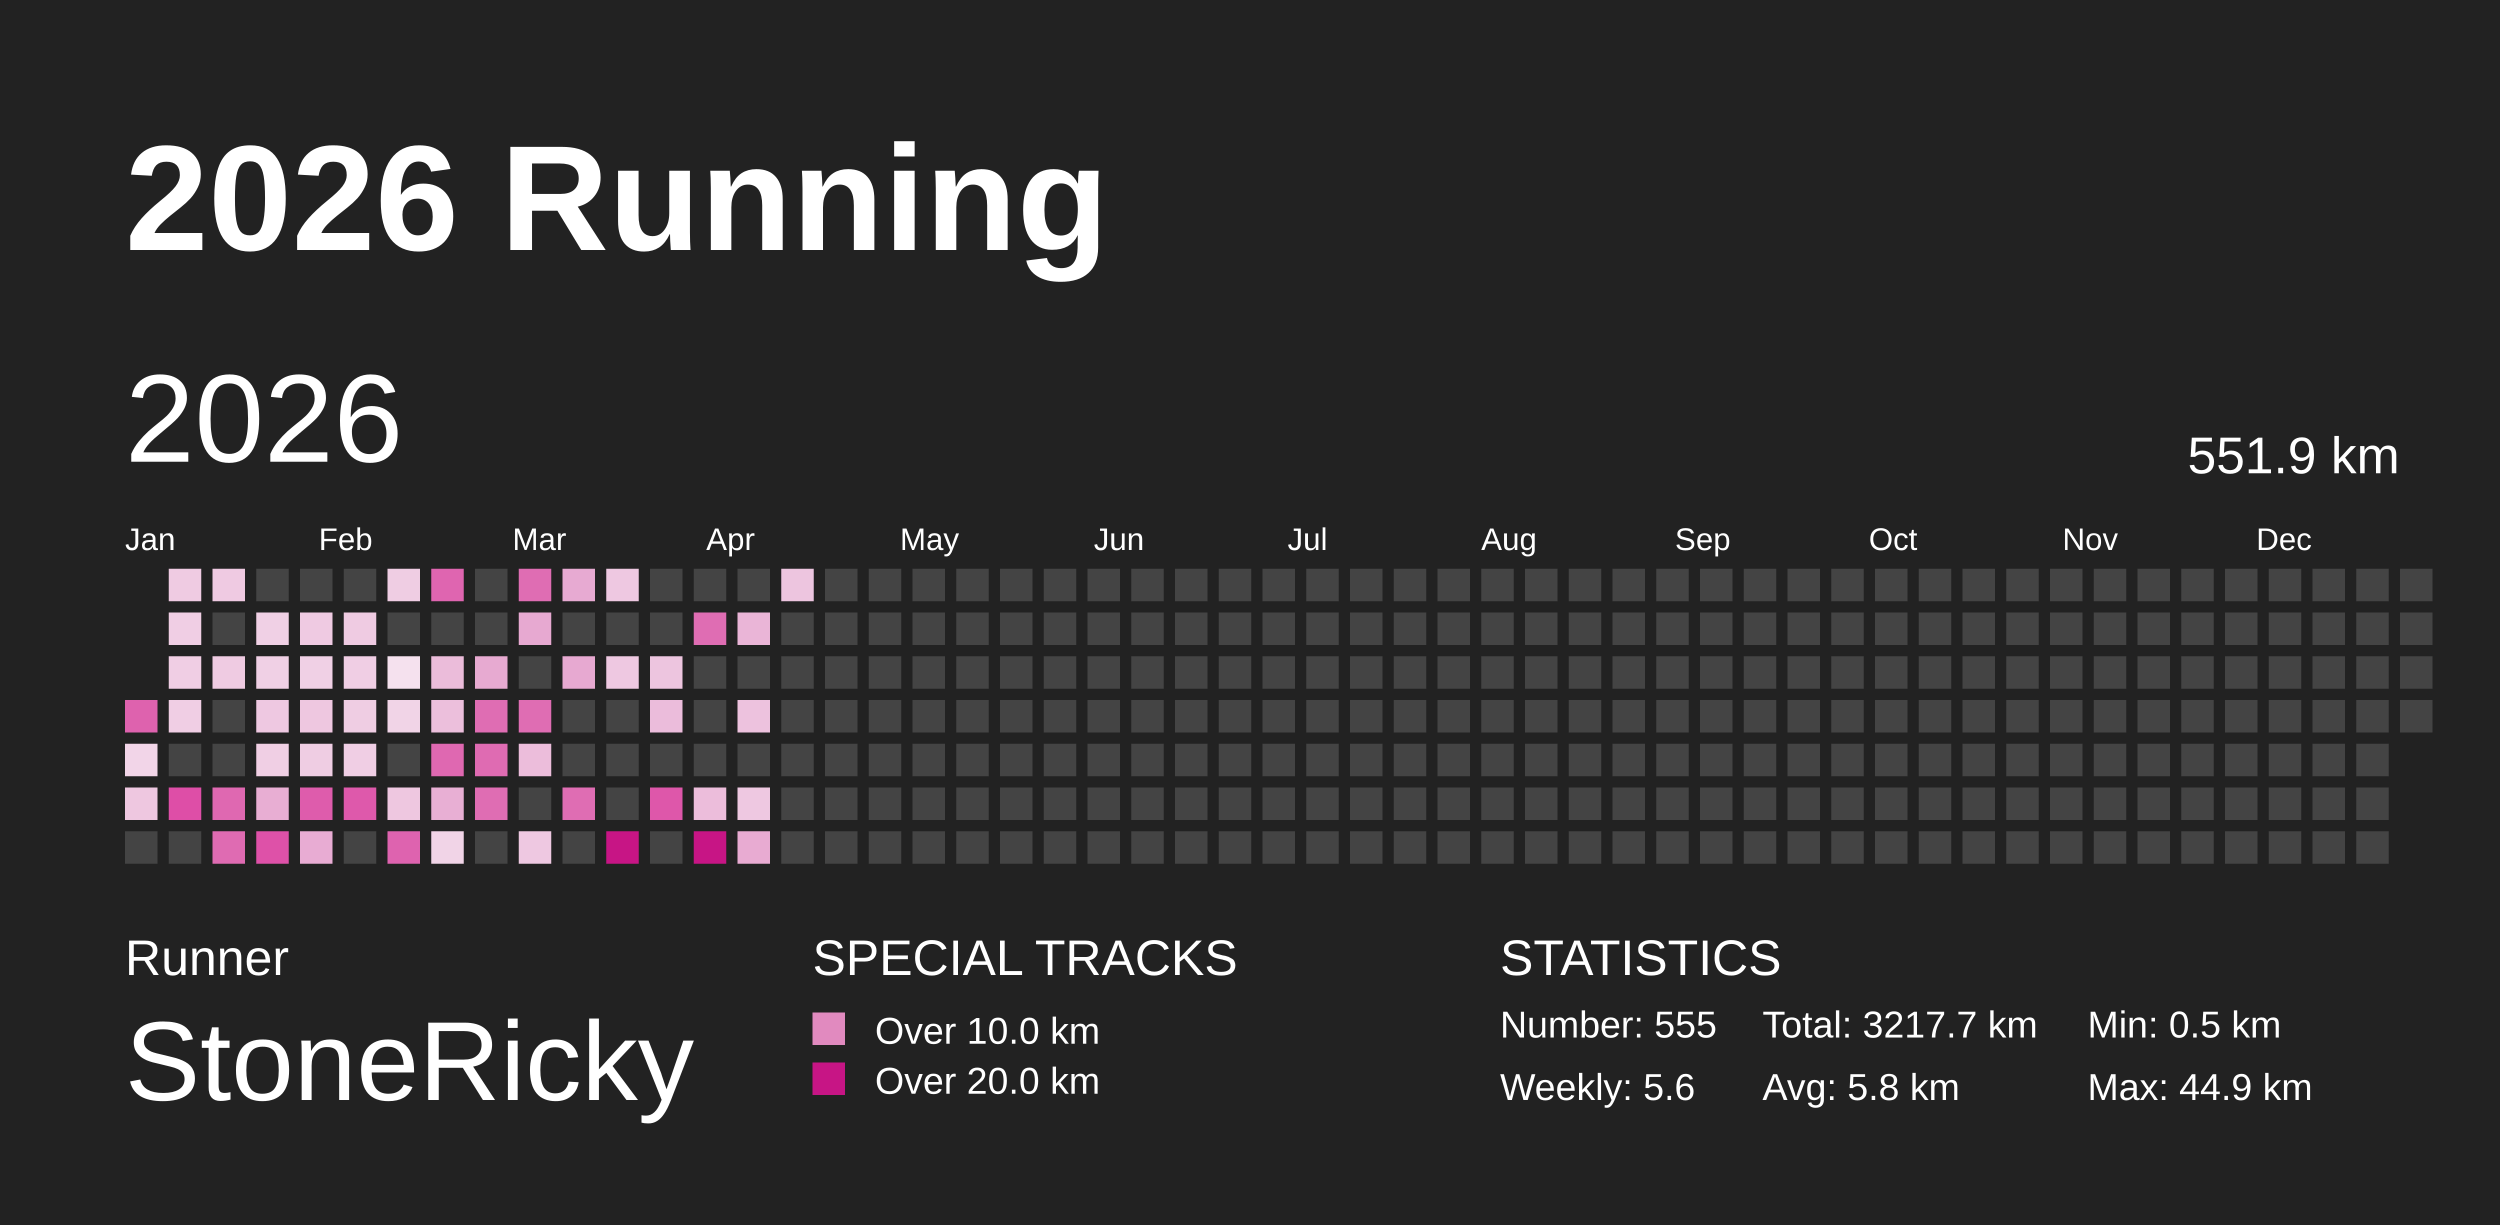
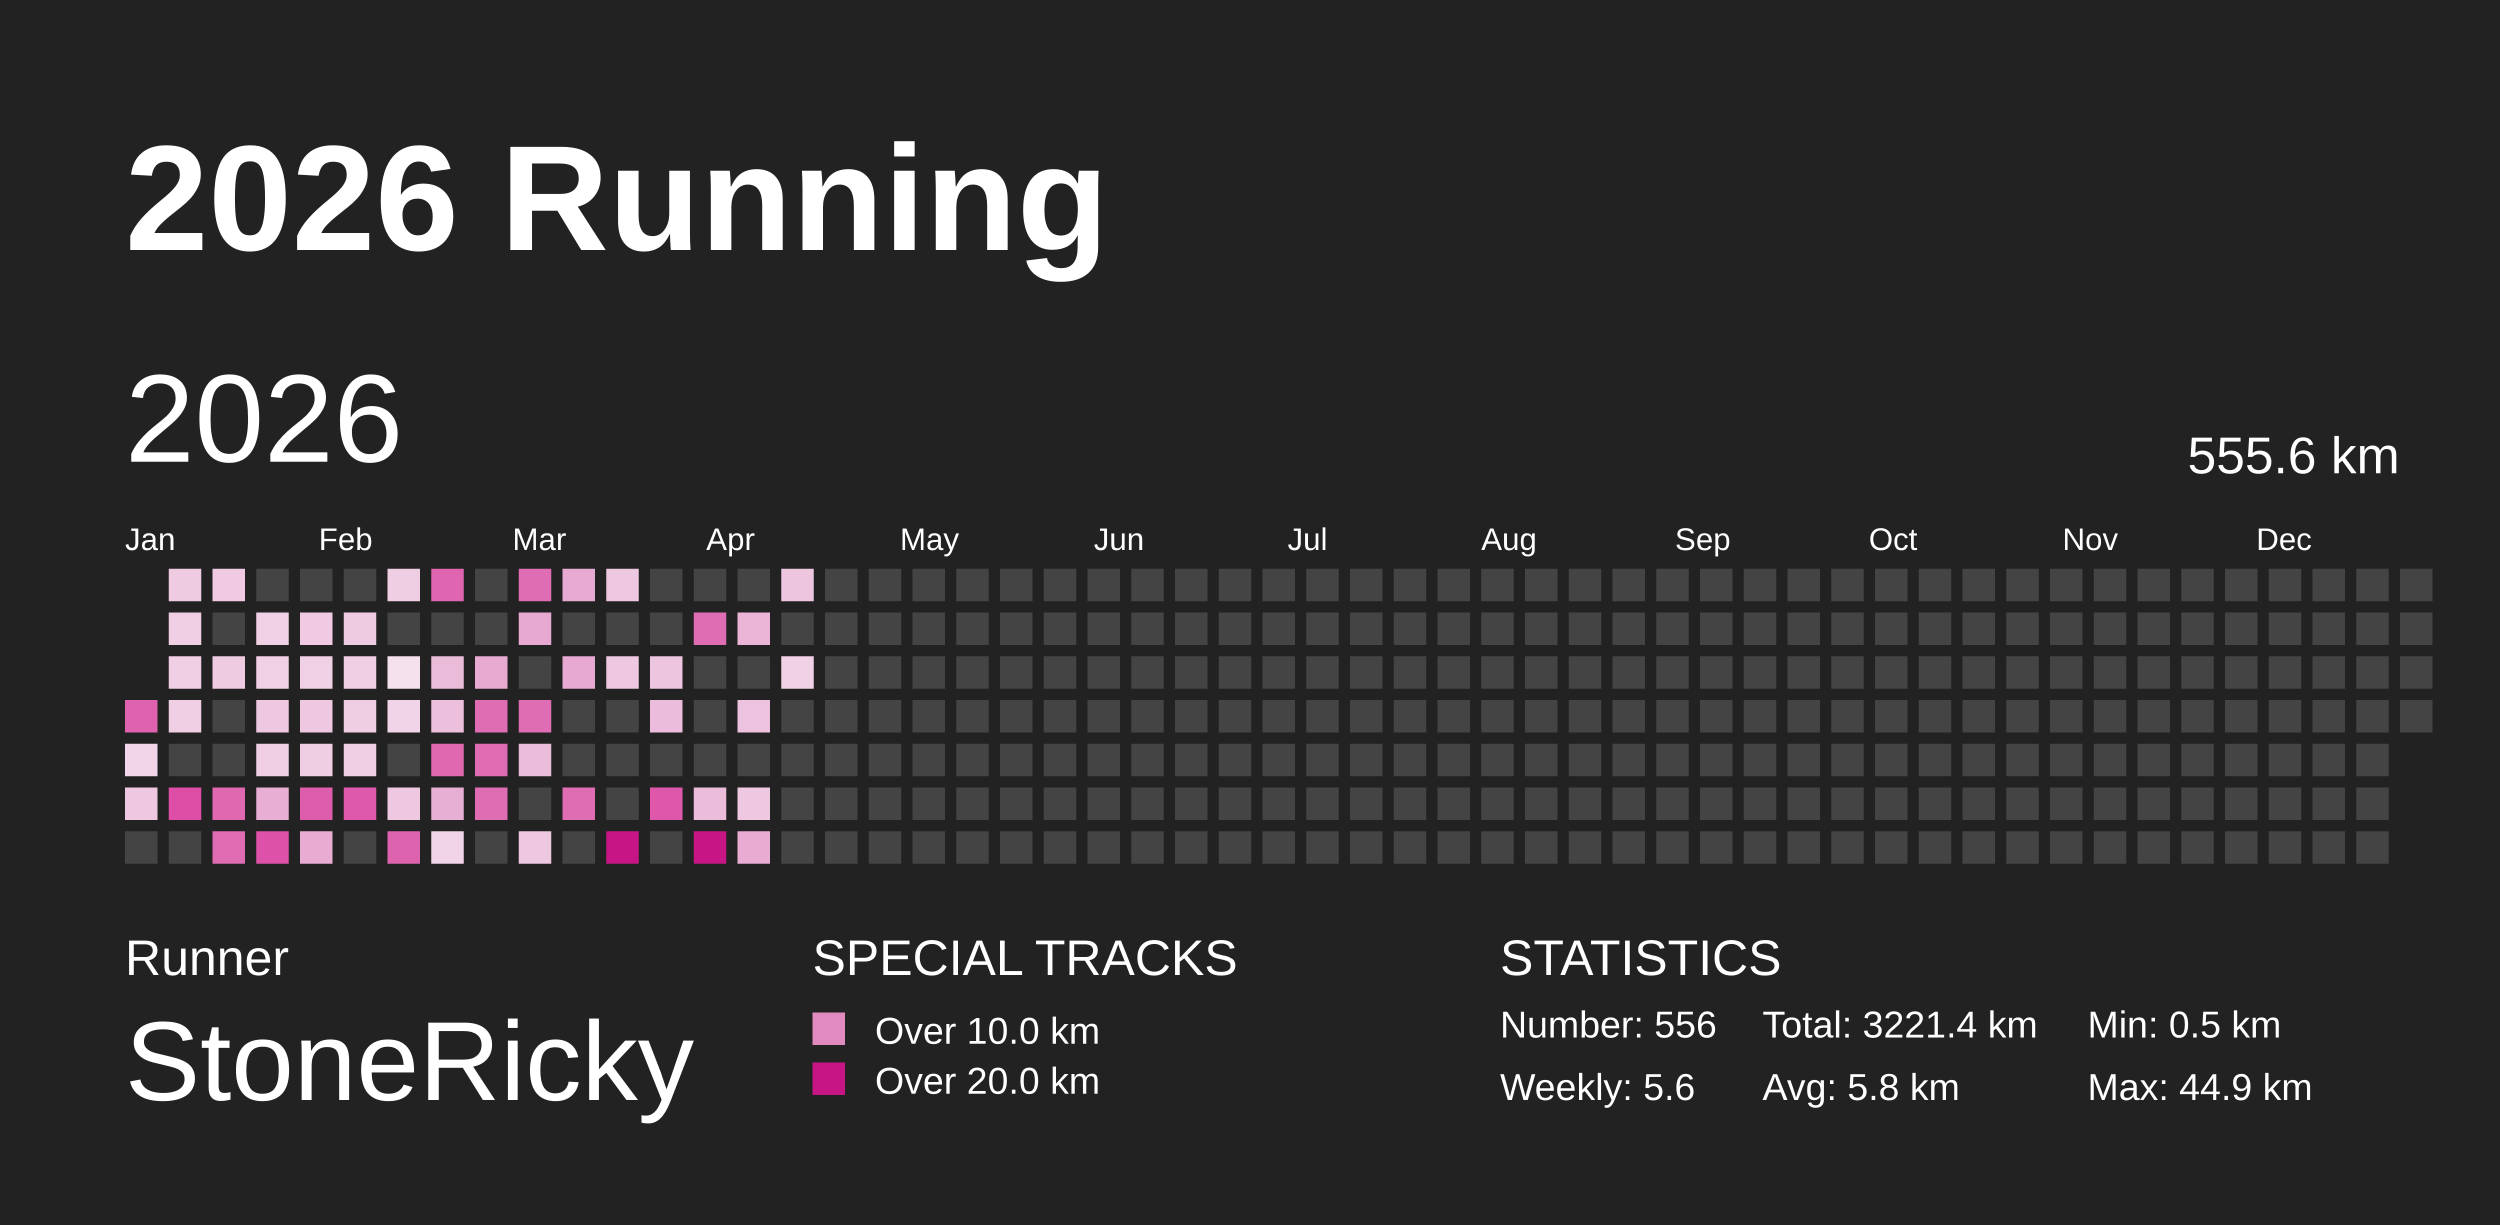
<svg xmlns="http://www.w3.org/2000/svg" baseProfile="full" height="98mm" version="1.1" viewBox="0,0,200,98" width="200mm">
  <defs />
  <rect fill="#222222" height="98" width="200" x="0" y="0" />
  <text fill="#FFFFFF" style="font-size:12px; font-family:Arial; font-weight:bold;" x="10" y="20">2026 Running</text>
  <text fill="#FFFFFF" style="font-size:4px; font-family:Arial" x="10" y="78">Runner</text>
  <text fill="#FFFFFF" style="font-size:9px; font-family:Arial" x="10" y="88">StoneRicky</text>
  <text fill="#FFFFFF" style="font-size:4px; font-family:Arial" x="65" y="78">SPECIAL TRACKS</text>
  <rect fill="#E18ABF" height="2.6" width="2.6" x="65" y="81" />
  <text fill="#FFFFFF" style="font-size:3px; font-family:Arial" x="70" y="83.5">Over 10.0 km</text>
  <rect fill="#C71585" height="2.6" width="2.6" x="65" y="85" />
  <text fill="#FFFFFF" style="font-size:3px; font-family:Arial" x="70" y="87.5">Over 20.0 km</text>
  <text fill="#FFFFFF" style="font-size:4px; font-family:Arial" x="120" y="78">STATISTICS</text>
-   <text fill="#FFFFFF" style="font-size:3px; font-family:Arial" x="120" y="83">Number: 555</text>
+   <text fill="#FFFFFF" style="font-size:3px; font-family:Arial" x="120" y="83">Number: 556</text>
  <text fill="#FFFFFF" style="font-size:3px; font-family:Arial" x="120" y="88">Weekly: 5.6</text>
-   <text fill="#FFFFFF" style="font-size:3px; font-family:Arial" x="141" y="83">Total: 3217.7 km</text>
+   <text fill="#FFFFFF" style="font-size:3px; font-family:Arial" x="141" y="83">Total: 3221.4 km</text>
  <text fill="#FFFFFF" style="font-size:3px; font-family:Arial" x="141" y="88">Avg: 5.8 km</text>
  <text fill="#FFFFFF" style="font-size:3px; font-family:Arial" x="167" y="83">Min: 0.5 km</text>
  <text fill="#FFFFFF" style="font-size:3px; font-family:Arial" x="167" y="88">Max: 44.9 km</text>
  <text dominant-baseline="hanging" fill="#FFFFFF" style="font-size:10.0px; font-family:Arial;" x="10" y="30">2026</text>
-   <text dominant-baseline="hanging" fill="#FFFFFF" style="font-size:4.125px; font-family:Arial;" x="175" y="35">551.9 km</text>
+   <text dominant-baseline="hanging" fill="#FFFFFF" style="font-size:4.125px; font-family:Arial;" x="175" y="35">555.6 km</text>
  <text fill="#FFFFFF" style="font-size:2.5px; font-family:Arial" x="10.0" y="44">Jan</text>
  <text fill="#FFFFFF" style="font-size:2.5px; font-family:Arial" x="25.5" y="44">Feb</text>
  <text fill="#FFFFFF" style="font-size:2.5px; font-family:Arial" x="41.0" y="44">Mar</text>
  <text fill="#FFFFFF" style="font-size:2.5px; font-family:Arial" x="56.5" y="44">Apr</text>
  <text fill="#FFFFFF" style="font-size:2.5px; font-family:Arial" x="72.0" y="44">May</text>
  <text fill="#FFFFFF" style="font-size:2.5px; font-family:Arial" x="87.5" y="44">Jun</text>
  <text fill="#FFFFFF" style="font-size:2.5px; font-family:Arial" x="103.0" y="44">Jul</text>
  <text fill="#FFFFFF" style="font-size:2.5px; font-family:Arial" x="118.5" y="44">Aug</text>
  <text fill="#FFFFFF" style="font-size:2.5px; font-family:Arial" x="134.0" y="44">Sep</text>
  <text fill="#FFFFFF" style="font-size:2.5px; font-family:Arial" x="149.5" y="44">Oct</text>
  <text fill="#FFFFFF" style="font-size:2.5px; font-family:Arial" x="165.0" y="44">Nov</text>
  <text fill="#FFFFFF" style="font-size:2.5px; font-family:Arial" x="180.5" y="44">Dec</text>
  <rect fill="#de62ae" height="2.6" width="2.6" x="10.0" y="56.0" />
  <rect fill="#f2d5e8" height="2.6" width="2.6" x="10.0" y="59.5" />
  <rect fill="#eec7e0" height="2.6" width="2.6" x="10.0" y="63.0" />
  <rect fill="#444444" height="2.6" width="2.6" x="10.0" y="66.5" />
  <rect fill="#efcbe2" height="2.6" width="2.6" x="13.5" y="45.5" />
  <rect fill="#f0cee4" height="2.6" width="2.6" x="13.5" y="49.0" />
  <rect fill="#f0cee4" height="2.6" width="2.6" x="13.5" y="52.5" />
  <rect fill="#f0cee4" height="2.6" width="2.6" x="13.5" y="56.0" />
  <rect fill="#444444" height="2.6" width="2.6" x="13.5" y="59.5" />
  <rect fill="#de4ea7" height="2.6" width="2.6" x="13.5" y="63.0" />
  <rect fill="#444444" height="2.6" width="2.6" x="13.5" y="66.5" />
  <rect fill="#efcae2" height="2.6" width="2.6" x="17.0" y="45.5" />
  <rect fill="#444444" height="2.6" width="2.6" x="17.0" y="49.0" />
  <rect fill="#efcbe2" height="2.6" width="2.6" x="17.0" y="52.5" />
  <rect fill="#444444" height="2.6" width="2.6" x="17.0" y="56.0" />
  <rect fill="#444444" height="2.6" width="2.6" x="17.0" y="59.5" />
  <rect fill="#df68b1" height="2.6" width="2.6" x="17.0" y="63.0" />
  <rect fill="#df6bb2" height="2.6" width="2.6" x="17.0" y="66.5" />
  <rect fill="#444444" height="2.6" width="2.6" x="20.5" y="45.5" />
  <rect fill="#f0d0e5" height="2.6" width="2.6" x="20.5" y="49.0" />
  <rect fill="#f0d0e5" height="2.6" width="2.6" x="20.5" y="52.5" />
  <rect fill="#eec8e1" height="2.6" width="2.6" x="20.5" y="56.0" />
  <rect fill="#f0cfe4" height="2.6" width="2.6" x="20.5" y="59.5" />
  <rect fill="#e8aed3" height="2.6" width="2.6" x="20.5" y="63.0" />
  <rect fill="#de51a8" height="2.6" width="2.6" x="20.5" y="66.5" />
  <rect fill="#444444" height="2.6" width="2.6" x="24.0" y="45.5" />
  <rect fill="#efcae2" height="2.6" width="2.6" x="24.0" y="49.0" />
  <rect fill="#f0d0e5" height="2.6" width="2.6" x="24.0" y="52.5" />
  <rect fill="#eec7e0" height="2.6" width="2.6" x="24.0" y="56.0" />
  <rect fill="#efcde3" height="2.6" width="2.6" x="24.0" y="59.5" />
  <rect fill="#de5cac" height="2.6" width="2.6" x="24.0" y="63.0" />
  <rect fill="#e8acd3" height="2.6" width="2.6" x="24.0" y="66.5" />
  <rect fill="#444444" height="2.6" width="2.6" x="27.5" y="45.5" />
  <rect fill="#efcbe2" height="2.6" width="2.6" x="27.5" y="49.0" />
  <rect fill="#f0cee4" height="2.6" width="2.6" x="27.5" y="52.5" />
  <rect fill="#efcde3" height="2.6" width="2.6" x="27.5" y="56.0" />
  <rect fill="#f0cee4" height="2.6" width="2.6" x="27.5" y="59.5" />
  <rect fill="#de59ab" height="2.6" width="2.6" x="27.5" y="63.0" />
  <rect fill="#444444" height="2.6" width="2.6" x="27.5" y="66.5" />
  <rect fill="#efcde3" height="2.6" width="2.6" x="31.0" y="45.5" />
  <rect fill="#444444" height="2.6" width="2.6" x="31.0" y="49.0" />
  <rect fill="#f5e1ee" height="2.6" width="2.6" x="31.0" y="52.5" />
  <rect fill="#f1d4e7" height="2.6" width="2.6" x="31.0" y="56.0" />
  <rect fill="#444444" height="2.6" width="2.6" x="31.0" y="59.5" />
  <rect fill="#eec7e0" height="2.6" width="2.6" x="31.0" y="63.0" />
  <rect fill="#de63af" height="2.6" width="2.6" x="31.0" y="66.5" />
  <rect fill="#df65b0" height="2.6" width="2.6" x="34.5" y="45.5" />
  <rect fill="#444444" height="2.6" width="2.6" x="34.5" y="49.0" />
  <rect fill="#ebbcda" height="2.6" width="2.6" x="34.5" y="52.5" />
  <rect fill="#ecbfdc" height="2.6" width="2.6" x="34.5" y="56.0" />
  <rect fill="#df68b1" height="2.6" width="2.6" x="34.5" y="59.5" />
  <rect fill="#e8afd4" height="2.6" width="2.6" x="34.5" y="63.0" />
  <rect fill="#f1d4e7" height="2.6" width="2.6" x="34.5" y="66.5" />
  <rect fill="#444444" height="2.6" width="2.6" x="38.0" y="45.5" />
  <rect fill="#444444" height="2.6" width="2.6" x="38.0" y="49.0" />
  <rect fill="#e7aad1" height="2.6" width="2.6" x="38.0" y="52.5" />
  <rect fill="#df6db3" height="2.6" width="2.6" x="38.0" y="56.0" />
  <rect fill="#df6bb2" height="2.6" width="2.6" x="38.0" y="59.5" />
  <rect fill="#df6db3" height="2.6" width="2.6" x="38.0" y="63.0" />
  <rect fill="#444444" height="2.6" width="2.6" x="38.0" y="66.5" />
  <rect fill="#df6db3" height="2.6" width="2.6" x="41.5" y="45.5" />
  <rect fill="#e7a9d1" height="2.6" width="2.6" x="41.5" y="49.0" />
  <rect fill="#444444" height="2.6" width="2.6" x="41.5" y="52.5" />
  <rect fill="#df6db3" height="2.6" width="2.6" x="41.5" y="56.0" />
  <rect fill="#ecbddb" height="2.6" width="2.6" x="41.5" y="59.5" />
  <rect fill="#444444" height="2.6" width="2.6" x="41.5" y="63.0" />
  <rect fill="#eec8e1" height="2.6" width="2.6" x="41.5" y="66.5" />
  <rect fill="#e7aad2" height="2.6" width="2.6" x="45.0" y="45.5" />
  <rect fill="#444444" height="2.6" width="2.6" x="45.0" y="49.0" />
  <rect fill="#e7a9d1" height="2.6" width="2.6" x="45.0" y="52.5" />
  <rect fill="#444444" height="2.6" width="2.6" x="45.0" y="56.0" />
  <rect fill="#444444" height="2.6" width="2.6" x="45.0" y="59.5" />
  <rect fill="#df6db3" height="2.6" width="2.6" x="45.0" y="63.0" />
  <rect fill="#444444" height="2.6" width="2.6" x="45.0" y="66.5" />
  <rect fill="#eec8e1" height="2.6" width="2.6" x="48.5" y="45.5" />
  <rect fill="#444444" height="2.6" width="2.6" x="48.5" y="49.0" />
  <rect fill="#eec8e1" height="2.6" width="2.6" x="48.5" y="52.5" />
  <rect fill="#444444" height="2.6" width="2.6" x="48.5" y="56.0" />
  <rect fill="#444444" height="2.6" width="2.6" x="48.5" y="59.5" />
  <rect fill="#444444" height="2.6" width="2.6" x="48.5" y="63.0" />
  <rect fill="#C71585" height="2.6" width="2.6" x="48.5" y="66.5" />
  <rect fill="#444444" height="2.6" width="2.6" x="52.0" y="45.5" />
  <rect fill="#444444" height="2.6" width="2.6" x="52.0" y="49.0" />
  <rect fill="#edc5df" height="2.6" width="2.6" x="52.0" y="52.5" />
  <rect fill="#ebbcdb" height="2.6" width="2.6" x="52.0" y="56.0" />
  <rect fill="#444444" height="2.6" width="2.6" x="52.0" y="59.5" />
  <rect fill="#de57aa" height="2.6" width="2.6" x="52.0" y="63.0" />
  <rect fill="#444444" height="2.6" width="2.6" x="52.0" y="66.5" />
  <rect fill="#444444" height="2.6" width="2.6" x="55.5" y="45.5" />
  <rect fill="#df6db3" height="2.6" width="2.6" x="55.5" y="49.0" />
  <rect fill="#444444" height="2.6" width="2.6" x="55.5" y="52.5" />
  <rect fill="#444444" height="2.6" width="2.6" x="55.5" y="56.0" />
  <rect fill="#444444" height="2.6" width="2.6" x="55.5" y="59.5" />
  <rect fill="#ecbddb" height="2.6" width="2.6" x="55.5" y="63.0" />
  <rect fill="#C71585" height="2.6" width="2.6" x="55.5" y="66.5" />
  <rect fill="#444444" height="2.6" width="2.6" x="59.0" y="45.5" />
  <rect fill="#eab5d7" height="2.6" width="2.6" x="59.0" y="49.0" />
  <rect fill="#444444" height="2.6" width="2.6" x="59.0" y="52.5" />
  <rect fill="#edc2de" height="2.6" width="2.6" x="59.0" y="56.0" />
  <rect fill="#444444" height="2.6" width="2.6" x="59.0" y="59.5" />
  <rect fill="#eec8e1" height="2.6" width="2.6" x="59.0" y="63.0" />
  <rect fill="#e8abd2" height="2.6" width="2.6" x="59.0" y="66.5" />
  <rect fill="#edc5df" height="2.6" width="2.6" x="62.5" y="45.5" />
  <rect fill="#444444" height="2.6" width="2.6" x="62.5" y="49.0" />
-   <rect fill="#444444" height="2.6" width="2.6" x="62.5" y="52.5" />
+   <rect fill="#f0d1e5" height="2.6" width="2.6" x="62.5" y="52.5" />
  <rect fill="#444444" height="2.6" width="2.6" x="62.5" y="56.0" />
  <rect fill="#444444" height="2.6" width="2.6" x="62.5" y="59.5" />
  <rect fill="#444444" height="2.6" width="2.6" x="62.5" y="63.0" />
  <rect fill="#444444" height="2.6" width="2.6" x="62.5" y="66.5" />
  <rect fill="#444444" height="2.6" width="2.6" x="66.0" y="45.5" />
  <rect fill="#444444" height="2.6" width="2.6" x="66.0" y="49.0" />
  <rect fill="#444444" height="2.6" width="2.6" x="66.0" y="52.5" />
  <rect fill="#444444" height="2.6" width="2.6" x="66.0" y="56.0" />
  <rect fill="#444444" height="2.6" width="2.6" x="66.0" y="59.5" />
  <rect fill="#444444" height="2.6" width="2.6" x="66.0" y="63.0" />
  <rect fill="#444444" height="2.6" width="2.6" x="66.0" y="66.5" />
  <rect fill="#444444" height="2.6" width="2.6" x="69.5" y="45.5" />
  <rect fill="#444444" height="2.6" width="2.6" x="69.5" y="49.0" />
  <rect fill="#444444" height="2.6" width="2.6" x="69.5" y="52.5" />
  <rect fill="#444444" height="2.6" width="2.6" x="69.5" y="56.0" />
  <rect fill="#444444" height="2.6" width="2.6" x="69.5" y="59.5" />
  <rect fill="#444444" height="2.6" width="2.6" x="69.5" y="63.0" />
  <rect fill="#444444" height="2.6" width="2.6" x="69.5" y="66.5" />
  <rect fill="#444444" height="2.6" width="2.6" x="73.0" y="45.5" />
  <rect fill="#444444" height="2.6" width="2.6" x="73.0" y="49.0" />
  <rect fill="#444444" height="2.6" width="2.6" x="73.0" y="52.5" />
  <rect fill="#444444" height="2.6" width="2.6" x="73.0" y="56.0" />
  <rect fill="#444444" height="2.6" width="2.6" x="73.0" y="59.5" />
  <rect fill="#444444" height="2.6" width="2.6" x="73.0" y="63.0" />
  <rect fill="#444444" height="2.6" width="2.6" x="73.0" y="66.5" />
  <rect fill="#444444" height="2.6" width="2.6" x="76.5" y="45.5" />
  <rect fill="#444444" height="2.6" width="2.6" x="76.5" y="49.0" />
  <rect fill="#444444" height="2.6" width="2.6" x="76.5" y="52.5" />
  <rect fill="#444444" height="2.6" width="2.6" x="76.5" y="56.0" />
  <rect fill="#444444" height="2.6" width="2.6" x="76.5" y="59.5" />
  <rect fill="#444444" height="2.6" width="2.6" x="76.5" y="63.0" />
  <rect fill="#444444" height="2.6" width="2.6" x="76.5" y="66.5" />
  <rect fill="#444444" height="2.6" width="2.6" x="80.0" y="45.5" />
  <rect fill="#444444" height="2.6" width="2.6" x="80.0" y="49.0" />
  <rect fill="#444444" height="2.6" width="2.6" x="80.0" y="52.5" />
  <rect fill="#444444" height="2.6" width="2.6" x="80.0" y="56.0" />
  <rect fill="#444444" height="2.6" width="2.6" x="80.0" y="59.5" />
  <rect fill="#444444" height="2.6" width="2.6" x="80.0" y="63.0" />
  <rect fill="#444444" height="2.6" width="2.6" x="80.0" y="66.5" />
  <rect fill="#444444" height="2.6" width="2.6" x="83.5" y="45.5" />
  <rect fill="#444444" height="2.6" width="2.6" x="83.5" y="49.0" />
  <rect fill="#444444" height="2.6" width="2.6" x="83.5" y="52.5" />
  <rect fill="#444444" height="2.6" width="2.6" x="83.5" y="56.0" />
  <rect fill="#444444" height="2.6" width="2.6" x="83.5" y="59.5" />
  <rect fill="#444444" height="2.6" width="2.6" x="83.5" y="63.0" />
  <rect fill="#444444" height="2.6" width="2.6" x="83.5" y="66.5" />
  <rect fill="#444444" height="2.6" width="2.6" x="87.0" y="45.5" />
  <rect fill="#444444" height="2.6" width="2.6" x="87.0" y="49.0" />
  <rect fill="#444444" height="2.6" width="2.6" x="87.0" y="52.5" />
  <rect fill="#444444" height="2.6" width="2.6" x="87.0" y="56.0" />
  <rect fill="#444444" height="2.6" width="2.6" x="87.0" y="59.5" />
  <rect fill="#444444" height="2.6" width="2.6" x="87.0" y="63.0" />
  <rect fill="#444444" height="2.6" width="2.6" x="87.0" y="66.5" />
  <rect fill="#444444" height="2.6" width="2.6" x="90.5" y="45.5" />
  <rect fill="#444444" height="2.6" width="2.6" x="90.5" y="49.0" />
  <rect fill="#444444" height="2.6" width="2.6" x="90.5" y="52.5" />
  <rect fill="#444444" height="2.6" width="2.6" x="90.5" y="56.0" />
  <rect fill="#444444" height="2.6" width="2.6" x="90.5" y="59.5" />
  <rect fill="#444444" height="2.6" width="2.6" x="90.5" y="63.0" />
  <rect fill="#444444" height="2.6" width="2.6" x="90.5" y="66.5" />
  <rect fill="#444444" height="2.6" width="2.6" x="94.0" y="45.5" />
  <rect fill="#444444" height="2.6" width="2.6" x="94.0" y="49.0" />
  <rect fill="#444444" height="2.6" width="2.6" x="94.0" y="52.5" />
  <rect fill="#444444" height="2.6" width="2.6" x="94.0" y="56.0" />
  <rect fill="#444444" height="2.6" width="2.6" x="94.0" y="59.5" />
  <rect fill="#444444" height="2.6" width="2.6" x="94.0" y="63.0" />
  <rect fill="#444444" height="2.6" width="2.6" x="94.0" y="66.5" />
  <rect fill="#444444" height="2.6" width="2.6" x="97.5" y="45.5" />
  <rect fill="#444444" height="2.6" width="2.6" x="97.5" y="49.0" />
  <rect fill="#444444" height="2.6" width="2.6" x="97.5" y="52.5" />
  <rect fill="#444444" height="2.6" width="2.6" x="97.5" y="56.0" />
  <rect fill="#444444" height="2.6" width="2.6" x="97.5" y="59.5" />
  <rect fill="#444444" height="2.6" width="2.6" x="97.5" y="63.0" />
  <rect fill="#444444" height="2.6" width="2.6" x="97.5" y="66.5" />
  <rect fill="#444444" height="2.6" width="2.6" x="101.0" y="45.5" />
  <rect fill="#444444" height="2.6" width="2.6" x="101.0" y="49.0" />
  <rect fill="#444444" height="2.6" width="2.6" x="101.0" y="52.5" />
  <rect fill="#444444" height="2.6" width="2.6" x="101.0" y="56.0" />
  <rect fill="#444444" height="2.6" width="2.6" x="101.0" y="59.5" />
  <rect fill="#444444" height="2.6" width="2.6" x="101.0" y="63.0" />
  <rect fill="#444444" height="2.6" width="2.6" x="101.0" y="66.5" />
  <rect fill="#444444" height="2.6" width="2.6" x="104.5" y="45.5" />
  <rect fill="#444444" height="2.6" width="2.6" x="104.5" y="49.0" />
  <rect fill="#444444" height="2.6" width="2.6" x="104.5" y="52.5" />
  <rect fill="#444444" height="2.6" width="2.6" x="104.5" y="56.0" />
  <rect fill="#444444" height="2.6" width="2.6" x="104.5" y="59.5" />
  <rect fill="#444444" height="2.6" width="2.6" x="104.5" y="63.0" />
  <rect fill="#444444" height="2.6" width="2.6" x="104.5" y="66.5" />
  <rect fill="#444444" height="2.6" width="2.6" x="108.0" y="45.5" />
  <rect fill="#444444" height="2.6" width="2.6" x="108.0" y="49.0" />
  <rect fill="#444444" height="2.6" width="2.6" x="108.0" y="52.5" />
  <rect fill="#444444" height="2.6" width="2.6" x="108.0" y="56.0" />
  <rect fill="#444444" height="2.6" width="2.6" x="108.0" y="59.5" />
  <rect fill="#444444" height="2.6" width="2.6" x="108.0" y="63.0" />
  <rect fill="#444444" height="2.6" width="2.6" x="108.0" y="66.5" />
  <rect fill="#444444" height="2.6" width="2.6" x="111.5" y="45.5" />
  <rect fill="#444444" height="2.6" width="2.6" x="111.5" y="49.0" />
  <rect fill="#444444" height="2.6" width="2.6" x="111.5" y="52.5" />
  <rect fill="#444444" height="2.6" width="2.6" x="111.5" y="56.0" />
  <rect fill="#444444" height="2.6" width="2.6" x="111.5" y="59.5" />
  <rect fill="#444444" height="2.6" width="2.6" x="111.5" y="63.0" />
  <rect fill="#444444" height="2.6" width="2.6" x="111.5" y="66.5" />
  <rect fill="#444444" height="2.6" width="2.6" x="115.0" y="45.5" />
  <rect fill="#444444" height="2.6" width="2.6" x="115.0" y="49.0" />
  <rect fill="#444444" height="2.6" width="2.6" x="115.0" y="52.5" />
  <rect fill="#444444" height="2.6" width="2.6" x="115.0" y="56.0" />
  <rect fill="#444444" height="2.6" width="2.6" x="115.0" y="59.5" />
  <rect fill="#444444" height="2.6" width="2.6" x="115.0" y="63.0" />
  <rect fill="#444444" height="2.6" width="2.6" x="115.0" y="66.5" />
  <rect fill="#444444" height="2.6" width="2.6" x="118.5" y="45.5" />
  <rect fill="#444444" height="2.6" width="2.6" x="118.5" y="49.0" />
  <rect fill="#444444" height="2.6" width="2.6" x="118.5" y="52.5" />
  <rect fill="#444444" height="2.6" width="2.6" x="118.5" y="56.0" />
  <rect fill="#444444" height="2.6" width="2.6" x="118.5" y="59.5" />
  <rect fill="#444444" height="2.6" width="2.6" x="118.5" y="63.0" />
  <rect fill="#444444" height="2.6" width="2.6" x="118.5" y="66.5" />
  <rect fill="#444444" height="2.6" width="2.6" x="122.0" y="45.5" />
  <rect fill="#444444" height="2.6" width="2.6" x="122.0" y="49.0" />
  <rect fill="#444444" height="2.6" width="2.6" x="122.0" y="52.5" />
  <rect fill="#444444" height="2.6" width="2.6" x="122.0" y="56.0" />
  <rect fill="#444444" height="2.6" width="2.6" x="122.0" y="59.5" />
  <rect fill="#444444" height="2.6" width="2.6" x="122.0" y="63.0" />
  <rect fill="#444444" height="2.6" width="2.6" x="122.0" y="66.5" />
  <rect fill="#444444" height="2.6" width="2.6" x="125.5" y="45.5" />
  <rect fill="#444444" height="2.6" width="2.6" x="125.5" y="49.0" />
  <rect fill="#444444" height="2.6" width="2.6" x="125.5" y="52.5" />
  <rect fill="#444444" height="2.6" width="2.6" x="125.5" y="56.0" />
  <rect fill="#444444" height="2.6" width="2.6" x="125.5" y="59.5" />
  <rect fill="#444444" height="2.6" width="2.6" x="125.5" y="63.0" />
  <rect fill="#444444" height="2.6" width="2.6" x="125.5" y="66.5" />
  <rect fill="#444444" height="2.6" width="2.6" x="129.0" y="45.5" />
  <rect fill="#444444" height="2.6" width="2.6" x="129.0" y="49.0" />
  <rect fill="#444444" height="2.6" width="2.6" x="129.0" y="52.5" />
  <rect fill="#444444" height="2.6" width="2.6" x="129.0" y="56.0" />
  <rect fill="#444444" height="2.6" width="2.6" x="129.0" y="59.5" />
  <rect fill="#444444" height="2.6" width="2.6" x="129.0" y="63.0" />
  <rect fill="#444444" height="2.6" width="2.6" x="129.0" y="66.5" />
  <rect fill="#444444" height="2.6" width="2.6" x="132.5" y="45.5" />
  <rect fill="#444444" height="2.6" width="2.6" x="132.5" y="49.0" />
  <rect fill="#444444" height="2.6" width="2.6" x="132.5" y="52.5" />
  <rect fill="#444444" height="2.6" width="2.6" x="132.5" y="56.0" />
  <rect fill="#444444" height="2.6" width="2.6" x="132.5" y="59.5" />
  <rect fill="#444444" height="2.6" width="2.6" x="132.5" y="63.0" />
  <rect fill="#444444" height="2.6" width="2.6" x="132.5" y="66.5" />
  <rect fill="#444444" height="2.6" width="2.6" x="136.0" y="45.5" />
  <rect fill="#444444" height="2.6" width="2.6" x="136.0" y="49.0" />
  <rect fill="#444444" height="2.6" width="2.6" x="136.0" y="52.5" />
  <rect fill="#444444" height="2.6" width="2.6" x="136.0" y="56.0" />
  <rect fill="#444444" height="2.6" width="2.6" x="136.0" y="59.5" />
  <rect fill="#444444" height="2.6" width="2.6" x="136.0" y="63.0" />
  <rect fill="#444444" height="2.6" width="2.6" x="136.0" y="66.5" />
  <rect fill="#444444" height="2.6" width="2.6" x="139.5" y="45.5" />
  <rect fill="#444444" height="2.6" width="2.6" x="139.5" y="49.0" />
  <rect fill="#444444" height="2.6" width="2.6" x="139.5" y="52.5" />
  <rect fill="#444444" height="2.6" width="2.6" x="139.5" y="56.0" />
  <rect fill="#444444" height="2.6" width="2.6" x="139.5" y="59.5" />
  <rect fill="#444444" height="2.6" width="2.6" x="139.5" y="63.0" />
  <rect fill="#444444" height="2.6" width="2.6" x="139.5" y="66.5" />
  <rect fill="#444444" height="2.6" width="2.6" x="143.0" y="45.5" />
  <rect fill="#444444" height="2.6" width="2.6" x="143.0" y="49.0" />
  <rect fill="#444444" height="2.6" width="2.6" x="143.0" y="52.5" />
  <rect fill="#444444" height="2.6" width="2.6" x="143.0" y="56.0" />
  <rect fill="#444444" height="2.6" width="2.6" x="143.0" y="59.5" />
  <rect fill="#444444" height="2.6" width="2.6" x="143.0" y="63.0" />
  <rect fill="#444444" height="2.6" width="2.6" x="143.0" y="66.5" />
  <rect fill="#444444" height="2.6" width="2.6" x="146.5" y="45.5" />
  <rect fill="#444444" height="2.6" width="2.6" x="146.5" y="49.0" />
  <rect fill="#444444" height="2.6" width="2.6" x="146.5" y="52.5" />
  <rect fill="#444444" height="2.6" width="2.6" x="146.5" y="56.0" />
  <rect fill="#444444" height="2.6" width="2.6" x="146.5" y="59.5" />
  <rect fill="#444444" height="2.6" width="2.6" x="146.5" y="63.0" />
  <rect fill="#444444" height="2.6" width="2.6" x="146.5" y="66.5" />
  <rect fill="#444444" height="2.6" width="2.6" x="150.0" y="45.5" />
  <rect fill="#444444" height="2.6" width="2.6" x="150.0" y="49.0" />
  <rect fill="#444444" height="2.6" width="2.6" x="150.0" y="52.5" />
  <rect fill="#444444" height="2.6" width="2.6" x="150.0" y="56.0" />
  <rect fill="#444444" height="2.6" width="2.6" x="150.0" y="59.5" />
  <rect fill="#444444" height="2.6" width="2.6" x="150.0" y="63.0" />
  <rect fill="#444444" height="2.6" width="2.6" x="150.0" y="66.5" />
  <rect fill="#444444" height="2.6" width="2.6" x="153.5" y="45.5" />
  <rect fill="#444444" height="2.6" width="2.6" x="153.5" y="49.0" />
  <rect fill="#444444" height="2.6" width="2.6" x="153.5" y="52.5" />
  <rect fill="#444444" height="2.6" width="2.6" x="153.5" y="56.0" />
  <rect fill="#444444" height="2.6" width="2.6" x="153.5" y="59.5" />
  <rect fill="#444444" height="2.6" width="2.6" x="153.5" y="63.0" />
  <rect fill="#444444" height="2.6" width="2.6" x="153.5" y="66.5" />
  <rect fill="#444444" height="2.6" width="2.6" x="157.0" y="45.5" />
  <rect fill="#444444" height="2.6" width="2.6" x="157.0" y="49.0" />
  <rect fill="#444444" height="2.6" width="2.6" x="157.0" y="52.5" />
  <rect fill="#444444" height="2.6" width="2.6" x="157.0" y="56.0" />
  <rect fill="#444444" height="2.6" width="2.6" x="157.0" y="59.5" />
  <rect fill="#444444" height="2.6" width="2.6" x="157.0" y="63.0" />
  <rect fill="#444444" height="2.6" width="2.6" x="157.0" y="66.5" />
  <rect fill="#444444" height="2.6" width="2.6" x="160.5" y="45.5" />
  <rect fill="#444444" height="2.6" width="2.6" x="160.5" y="49.0" />
  <rect fill="#444444" height="2.6" width="2.6" x="160.5" y="52.5" />
  <rect fill="#444444" height="2.6" width="2.6" x="160.5" y="56.0" />
  <rect fill="#444444" height="2.6" width="2.6" x="160.5" y="59.5" />
  <rect fill="#444444" height="2.6" width="2.6" x="160.5" y="63.0" />
  <rect fill="#444444" height="2.6" width="2.6" x="160.5" y="66.5" />
  <rect fill="#444444" height="2.6" width="2.6" x="164.0" y="45.5" />
  <rect fill="#444444" height="2.6" width="2.6" x="164.0" y="49.0" />
  <rect fill="#444444" height="2.6" width="2.6" x="164.0" y="52.5" />
  <rect fill="#444444" height="2.6" width="2.6" x="164.0" y="56.0" />
  <rect fill="#444444" height="2.6" width="2.6" x="164.0" y="59.5" />
  <rect fill="#444444" height="2.6" width="2.6" x="164.0" y="63.0" />
  <rect fill="#444444" height="2.6" width="2.6" x="164.0" y="66.5" />
  <rect fill="#444444" height="2.6" width="2.6" x="167.5" y="45.5" />
  <rect fill="#444444" height="2.6" width="2.6" x="167.5" y="49.0" />
  <rect fill="#444444" height="2.6" width="2.6" x="167.5" y="52.5" />
  <rect fill="#444444" height="2.6" width="2.6" x="167.5" y="56.0" />
  <rect fill="#444444" height="2.6" width="2.6" x="167.5" y="59.5" />
  <rect fill="#444444" height="2.6" width="2.6" x="167.5" y="63.0" />
  <rect fill="#444444" height="2.6" width="2.6" x="167.5" y="66.5" />
  <rect fill="#444444" height="2.6" width="2.6" x="171.0" y="45.5" />
  <rect fill="#444444" height="2.6" width="2.6" x="171.0" y="49.0" />
  <rect fill="#444444" height="2.6" width="2.6" x="171.0" y="52.5" />
  <rect fill="#444444" height="2.6" width="2.6" x="171.0" y="56.0" />
  <rect fill="#444444" height="2.6" width="2.6" x="171.0" y="59.5" />
  <rect fill="#444444" height="2.6" width="2.6" x="171.0" y="63.0" />
  <rect fill="#444444" height="2.6" width="2.6" x="171.0" y="66.5" />
  <rect fill="#444444" height="2.6" width="2.6" x="174.5" y="45.5" />
  <rect fill="#444444" height="2.6" width="2.6" x="174.5" y="49.0" />
  <rect fill="#444444" height="2.6" width="2.6" x="174.5" y="52.5" />
  <rect fill="#444444" height="2.6" width="2.6" x="174.5" y="56.0" />
  <rect fill="#444444" height="2.6" width="2.6" x="174.5" y="59.5" />
  <rect fill="#444444" height="2.6" width="2.6" x="174.5" y="63.0" />
  <rect fill="#444444" height="2.6" width="2.6" x="174.5" y="66.5" />
  <rect fill="#444444" height="2.6" width="2.6" x="178.0" y="45.5" />
  <rect fill="#444444" height="2.6" width="2.6" x="178.0" y="49.0" />
  <rect fill="#444444" height="2.6" width="2.6" x="178.0" y="52.5" />
  <rect fill="#444444" height="2.6" width="2.6" x="178.0" y="56.0" />
  <rect fill="#444444" height="2.6" width="2.6" x="178.0" y="59.5" />
  <rect fill="#444444" height="2.6" width="2.6" x="178.0" y="63.0" />
  <rect fill="#444444" height="2.6" width="2.6" x="178.0" y="66.5" />
  <rect fill="#444444" height="2.6" width="2.6" x="181.5" y="45.5" />
  <rect fill="#444444" height="2.6" width="2.6" x="181.5" y="49.0" />
  <rect fill="#444444" height="2.6" width="2.6" x="181.5" y="52.5" />
  <rect fill="#444444" height="2.6" width="2.6" x="181.5" y="56.0" />
  <rect fill="#444444" height="2.6" width="2.6" x="181.5" y="59.5" />
  <rect fill="#444444" height="2.6" width="2.6" x="181.5" y="63.0" />
  <rect fill="#444444" height="2.6" width="2.6" x="181.5" y="66.5" />
  <rect fill="#444444" height="2.6" width="2.6" x="185.0" y="45.5" />
  <rect fill="#444444" height="2.6" width="2.6" x="185.0" y="49.0" />
  <rect fill="#444444" height="2.6" width="2.6" x="185.0" y="52.5" />
  <rect fill="#444444" height="2.6" width="2.6" x="185.0" y="56.0" />
  <rect fill="#444444" height="2.6" width="2.6" x="185.0" y="59.5" />
  <rect fill="#444444" height="2.6" width="2.6" x="185.0" y="63.0" />
  <rect fill="#444444" height="2.6" width="2.6" x="185.0" y="66.5" />
  <rect fill="#444444" height="2.6" width="2.6" x="188.5" y="45.5" />
  <rect fill="#444444" height="2.6" width="2.6" x="188.5" y="49.0" />
  <rect fill="#444444" height="2.6" width="2.6" x="188.5" y="52.5" />
  <rect fill="#444444" height="2.6" width="2.6" x="188.5" y="56.0" />
  <rect fill="#444444" height="2.6" width="2.6" x="188.5" y="59.5" />
  <rect fill="#444444" height="2.6" width="2.6" x="188.5" y="63.0" />
  <rect fill="#444444" height="2.6" width="2.6" x="188.5" y="66.5" />
  <rect fill="#444444" height="2.6" width="2.6" x="192.0" y="45.5" />
  <rect fill="#444444" height="2.6" width="2.6" x="192.0" y="49.0" />
  <rect fill="#444444" height="2.6" width="2.6" x="192.0" y="52.5" />
  <rect fill="#444444" height="2.6" width="2.6" x="192.0" y="56.0" />
</svg>
